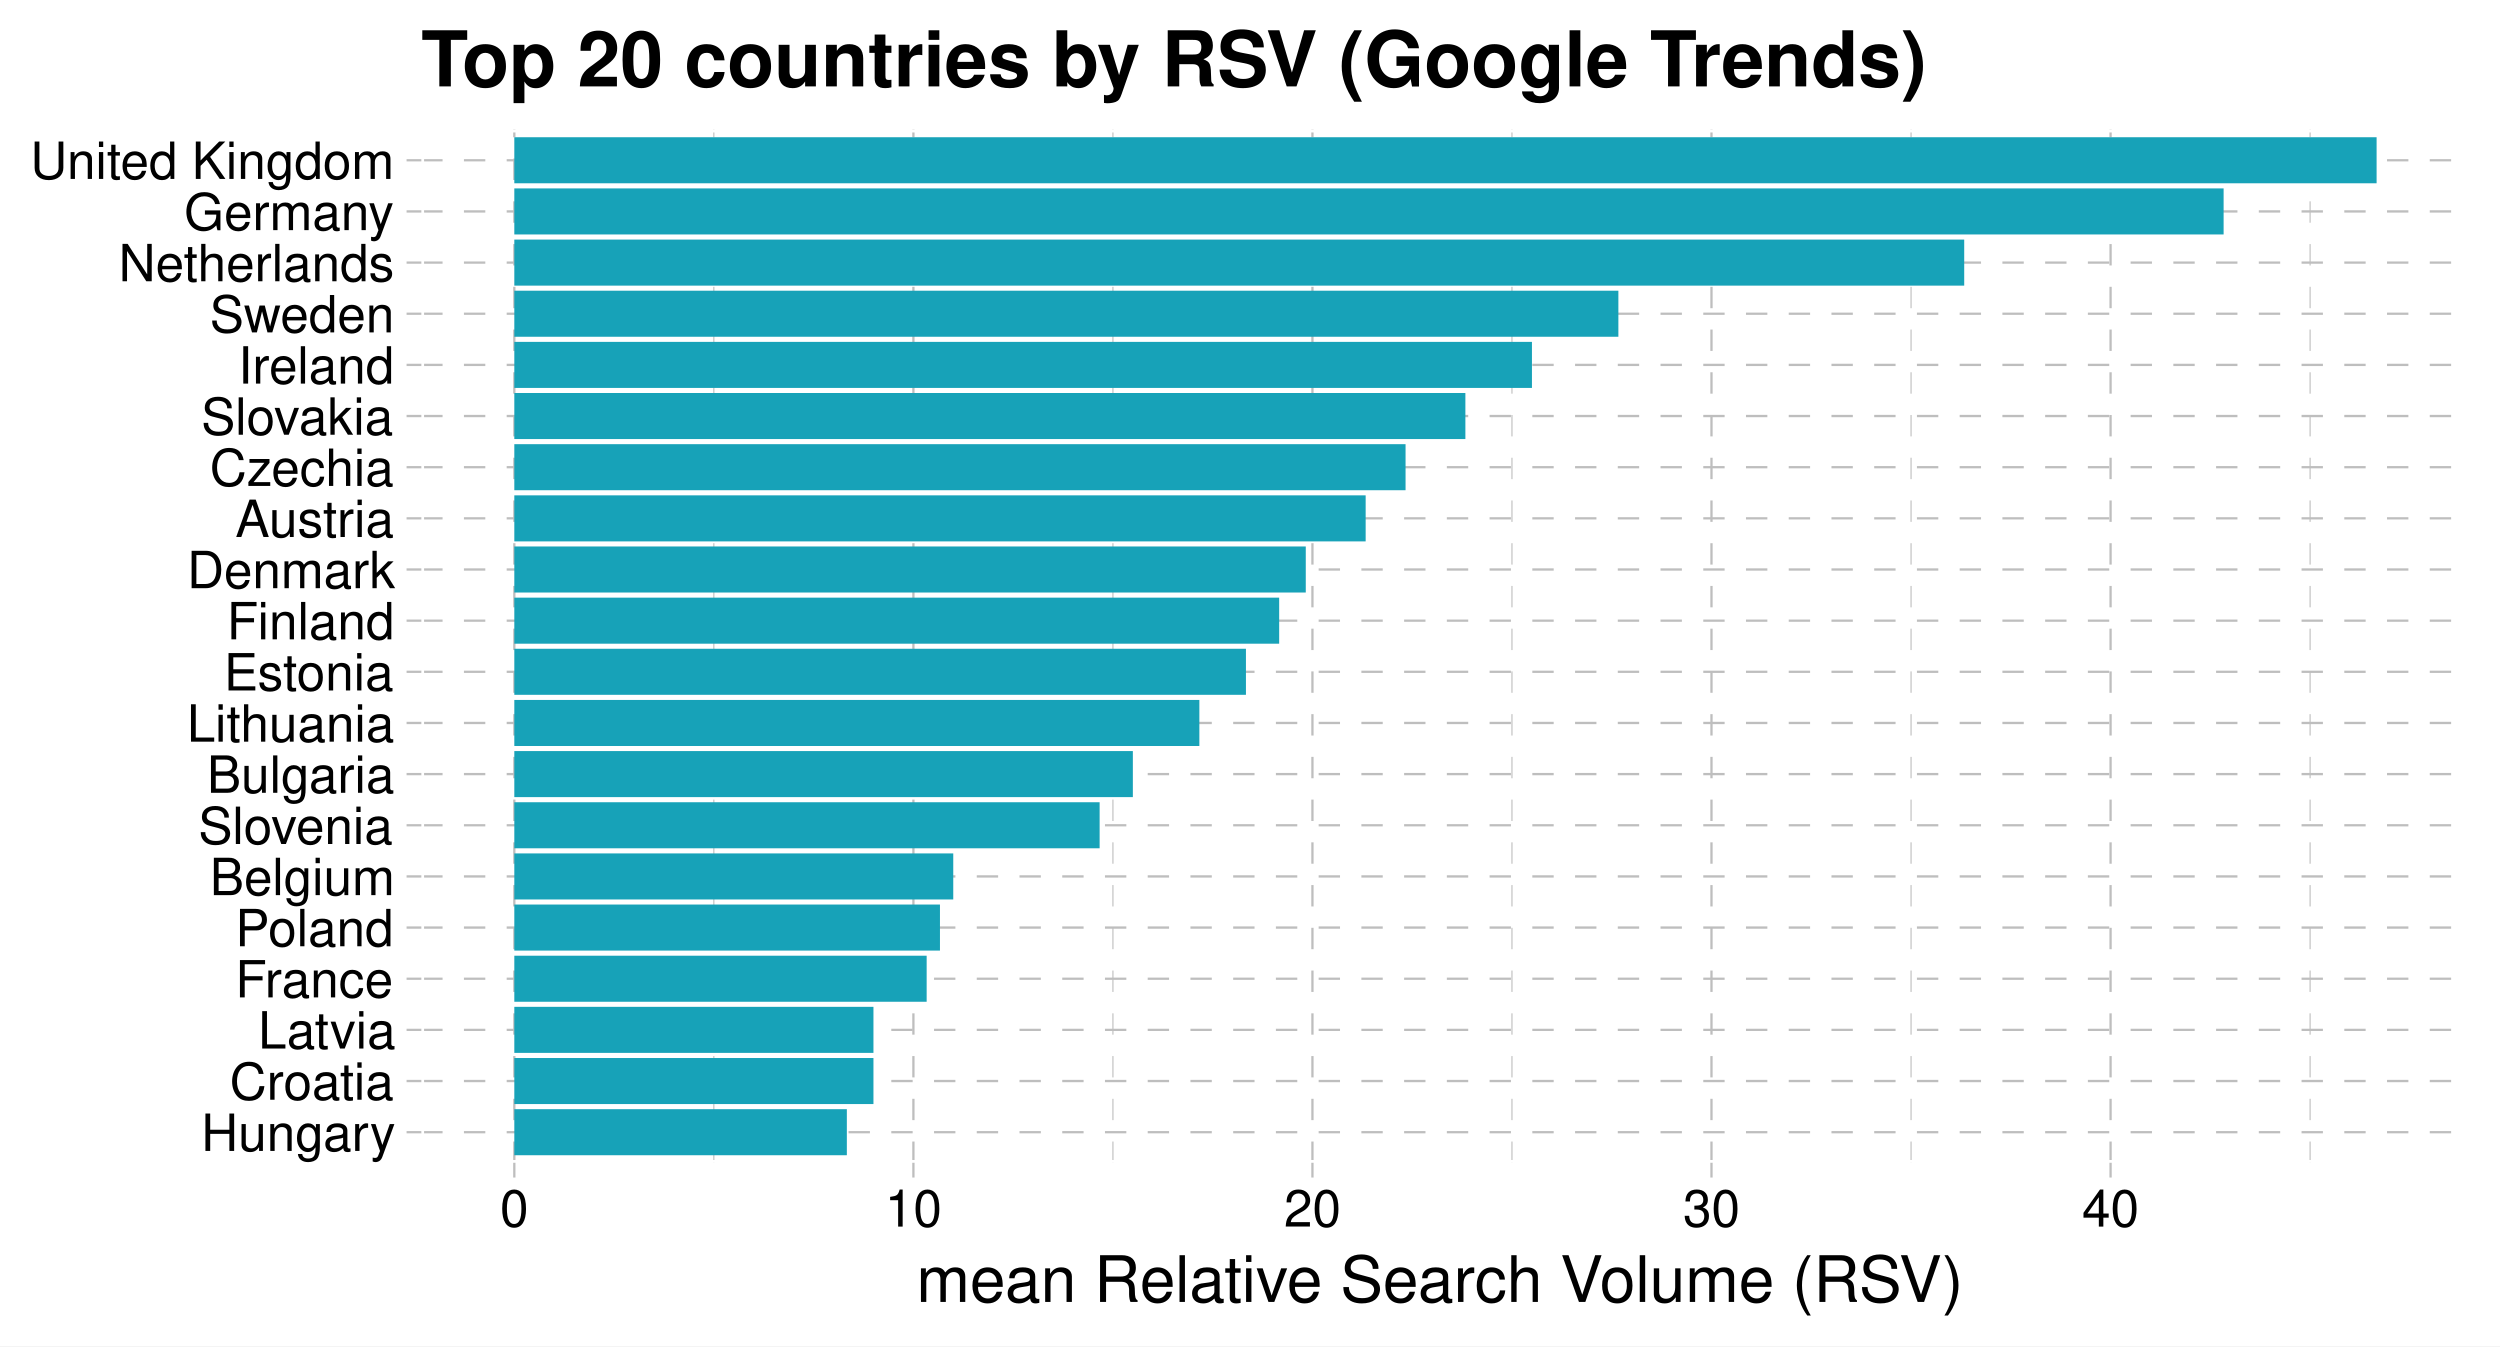
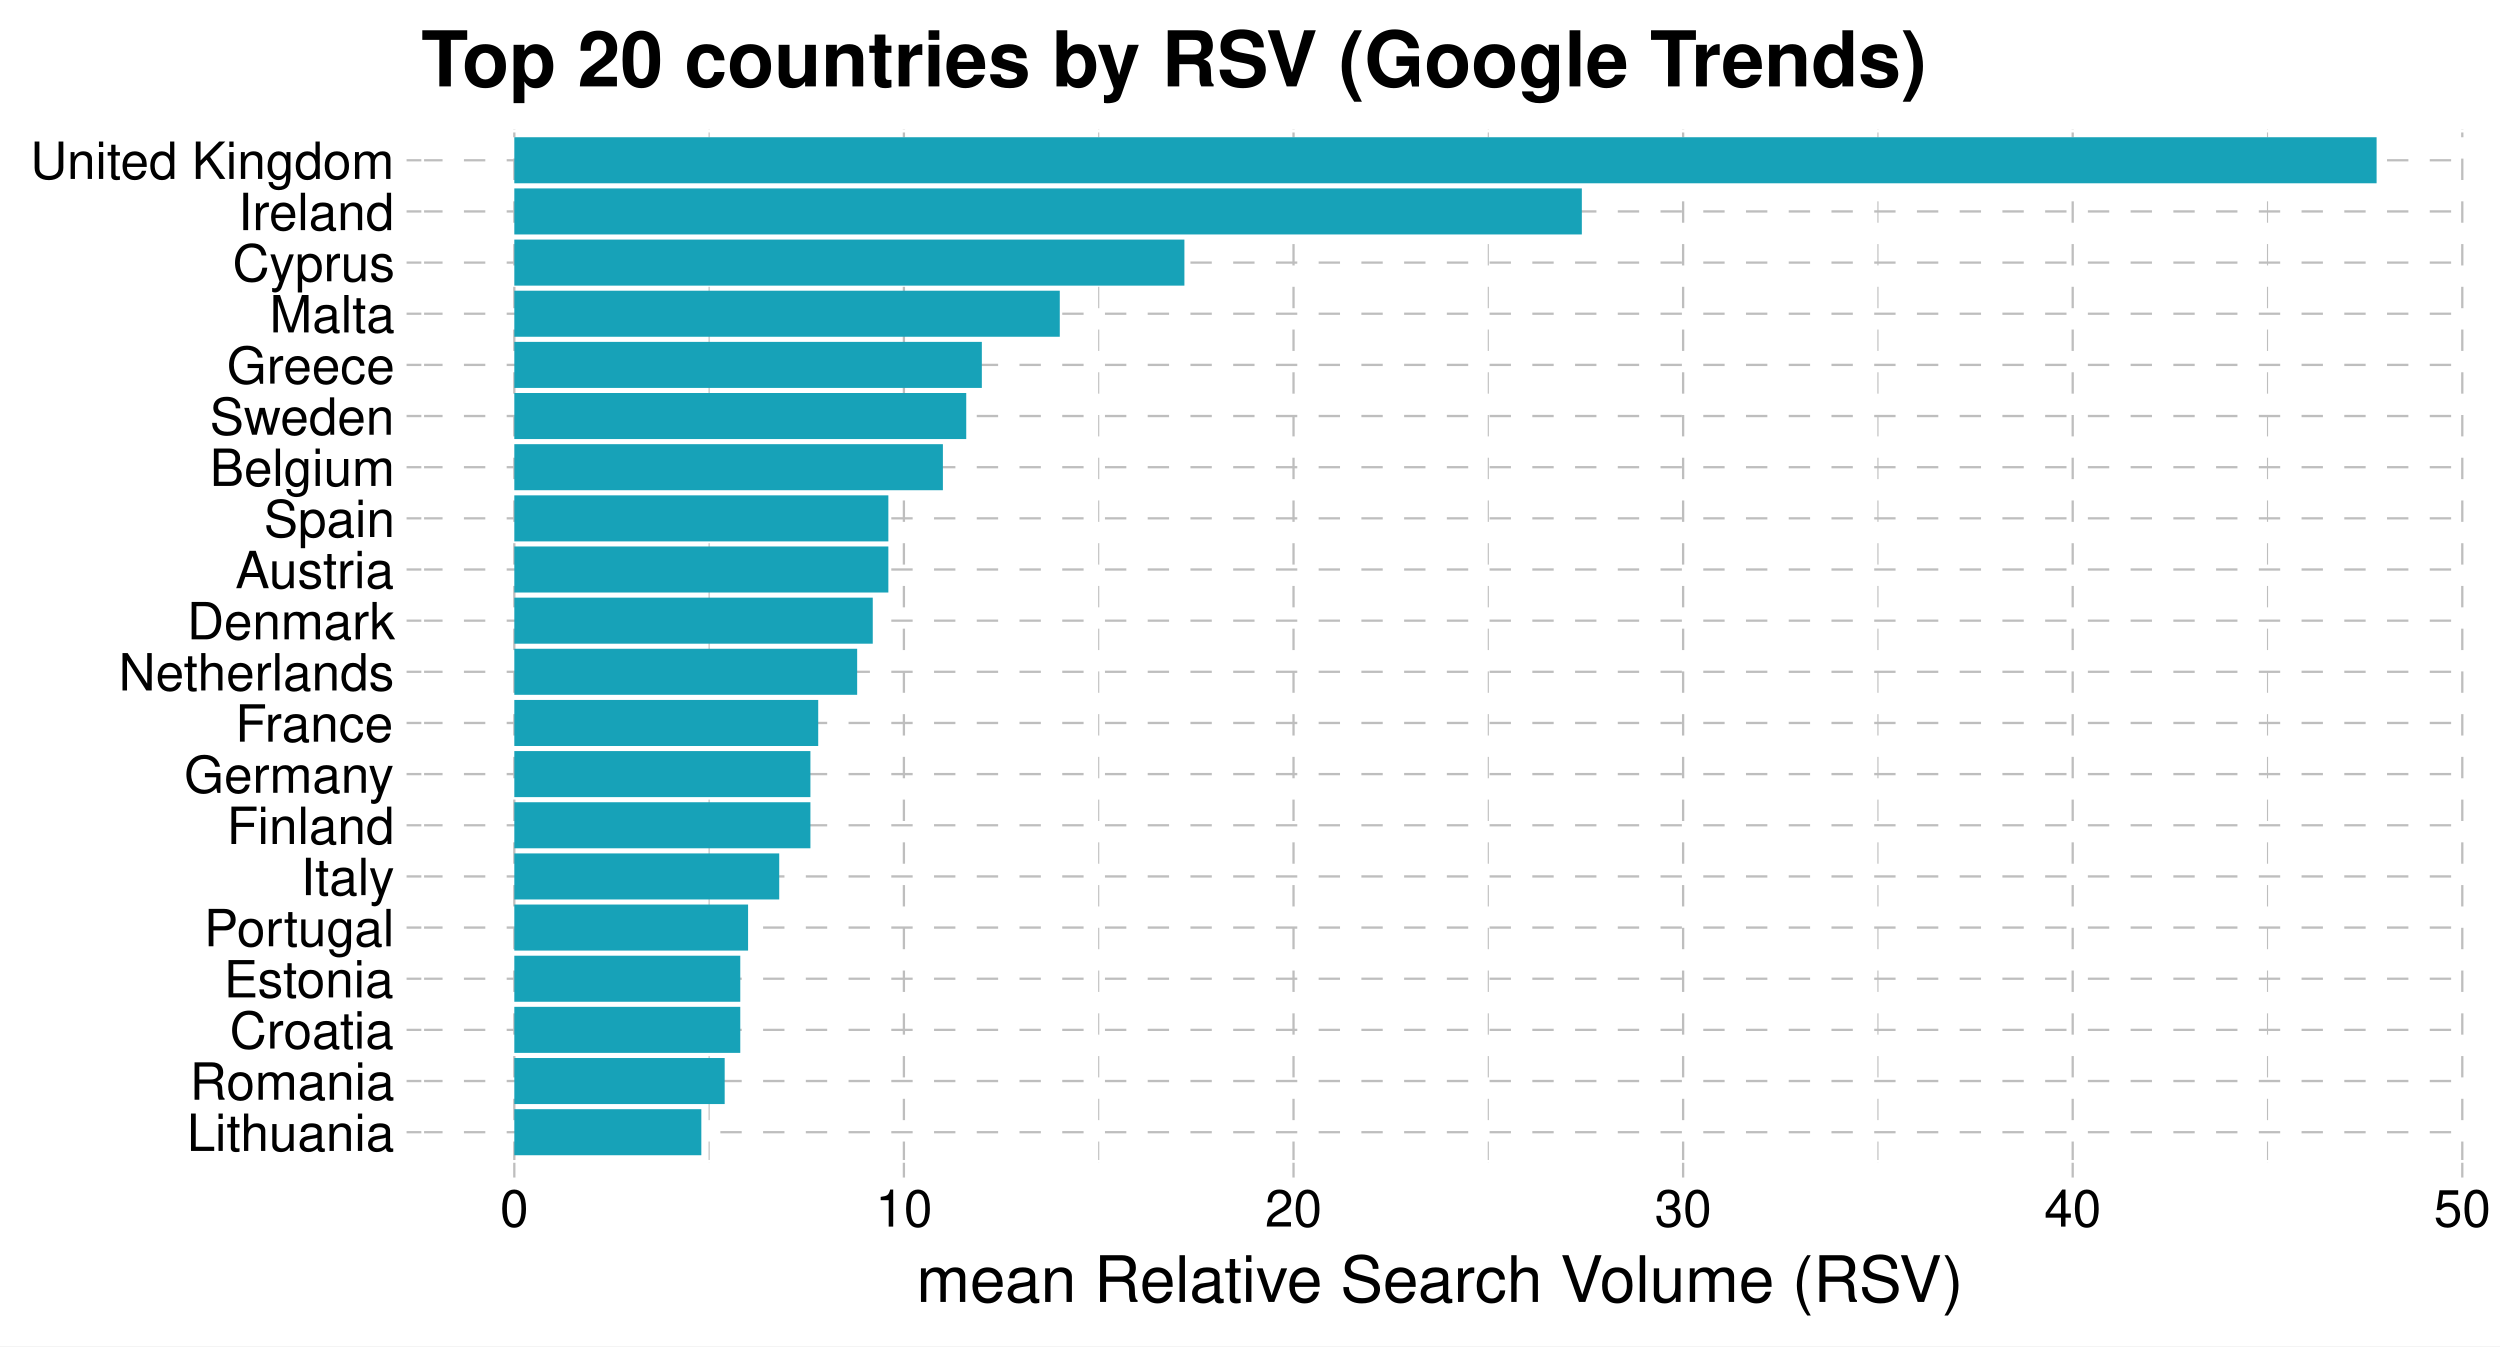
<svg xmlns="http://www.w3.org/2000/svg" viewBox="0 0 468.00 252.00">
  <defs>
    <style type="text/css">
    line, polyline, polygon, path, rect, circle {
      fill: none;
      stroke: #000000;
      stroke-linecap: round;
      stroke-linejoin: round;
      stroke-miterlimit: 10.00;
    }
  </style>
  </defs>
  <rect width="100%" height="100%" style="stroke: none; fill: #FFFFFF;" />
  <rect x="0.00" y="0.00" width="468.00" height="252.00" style="stroke-width: 1.07; stroke: none; fill: #FFFFFF;" />
  <defs>
    <clipPath id="cpNzguODV8NDYyLjMzfDIxNy42OXwyNC4yNg==">
      <rect x="78.85" y="24.26" width="383.48" height="193.43" />
    </clipPath>
  </defs>
  <rect x="78.85" y="24.26" width="383.48" height="193.43" style="stroke-width: 1.07; stroke: #FFFFFF;" clip-path="url(#cpNzguODV8NDYyLjMzfDIxNy42OXwyNC4yNg==)" />
-   <polyline points="133.63,217.69 133.63,24.26 " style="stroke-width: 0.21; stroke: #BEBEBE; stroke-dasharray: 4.00,4.00; stroke-linecap: butt;" clip-path="url(#cpNzguODV8NDYyLjMzfDIxNy42OXwyNC4yNg==)" />
-   <polyline points="208.34,217.69 208.34,24.26 " style="stroke-width: 0.21; stroke: #BEBEBE; stroke-dasharray: 4.00,4.00; stroke-linecap: butt;" clip-path="url(#cpNzguODV8NDYyLjMzfDIxNy42OXwyNC4yNg==)" />
-   <polyline points="283.04,217.69 283.04,24.26 " style="stroke-width: 0.21; stroke: #BEBEBE; stroke-dasharray: 4.00,4.00; stroke-linecap: butt;" clip-path="url(#cpNzguODV8NDYyLjMzfDIxNy42OXwyNC4yNg==)" />
-   <polyline points="357.75,217.69 357.75,24.26 " style="stroke-width: 0.21; stroke: #BEBEBE; stroke-dasharray: 4.00,4.00; stroke-linecap: butt;" clip-path="url(#cpNzguODV8NDYyLjMzfDIxNy42OXwyNC4yNg==)" />
-   <polyline points="432.45,217.69 432.45,24.26 " style="stroke-width: 0.21; stroke: #BEBEBE; stroke-dasharray: 4.00,4.00; stroke-linecap: butt;" clip-path="url(#cpNzguODV8NDYyLjMzfDIxNy42OXwyNC4yNg==)" />
+   <polyline points="132.75,217.69 132.75,24.26 " style="stroke-width: 0.21; stroke: #BEBEBE; stroke-dasharray: 4.00,4.00; stroke-linecap: butt;" clip-path="url(#cpNzguODV8NDYyLjMzfDIxNy42OXwyNC4yNg==)" />
+   <polyline points="205.68,217.69 205.68,24.26 " style="stroke-width: 0.21; stroke: #BEBEBE; stroke-dasharray: 4.00,4.00; stroke-linecap: butt;" clip-path="url(#cpNzguODV8NDYyLjMzfDIxNy42OXwyNC4yNg==)" />
+   <polyline points="278.61,217.69 278.61,24.26 " style="stroke-width: 0.21; stroke: #BEBEBE; stroke-dasharray: 4.00,4.00; stroke-linecap: butt;" clip-path="url(#cpNzguODV8NDYyLjMzfDIxNy42OXwyNC4yNg==)" />
+   <polyline points="351.55,217.69 351.55,24.26 " style="stroke-width: 0.21; stroke: #BEBEBE; stroke-dasharray: 4.00,4.00; stroke-linecap: butt;" clip-path="url(#cpNzguODV8NDYyLjMzfDIxNy42OXwyNC4yNg==)" />
+   <polyline points="424.48,217.69 424.48,24.26 " style="stroke-width: 0.21; stroke: #BEBEBE; stroke-dasharray: 4.00,4.00; stroke-linecap: butt;" clip-path="url(#cpNzguODV8NDYyLjMzfDIxNy42OXwyNC4yNg==)" />
  <polyline points="78.85,211.95 462.33,211.95 " style="stroke-width: 0.43; stroke: #BEBEBE; stroke-dasharray: 4.00,4.00; stroke-linecap: butt;" clip-path="url(#cpNzguODV8NDYyLjMzfDIxNy42OXwyNC4yNg==)" />
  <polyline points="78.85,202.37 462.33,202.37 " style="stroke-width: 0.43; stroke: #BEBEBE; stroke-dasharray: 4.00,4.00; stroke-linecap: butt;" clip-path="url(#cpNzguODV8NDYyLjMzfDIxNy42OXwyNC4yNg==)" />
  <polyline points="78.85,192.79 462.33,192.79 " style="stroke-width: 0.43; stroke: #BEBEBE; stroke-dasharray: 4.00,4.00; stroke-linecap: butt;" clip-path="url(#cpNzguODV8NDYyLjMzfDIxNy42OXwyNC4yNg==)" />
  <polyline points="78.85,183.22 462.33,183.22 " style="stroke-width: 0.43; stroke: #BEBEBE; stroke-dasharray: 4.00,4.00; stroke-linecap: butt;" clip-path="url(#cpNzguODV8NDYyLjMzfDIxNy42OXwyNC4yNg==)" />
  <polyline points="78.85,173.64 462.33,173.64 " style="stroke-width: 0.43; stroke: #BEBEBE; stroke-dasharray: 4.00,4.00; stroke-linecap: butt;" clip-path="url(#cpNzguODV8NDYyLjMzfDIxNy42OXwyNC4yNg==)" />
  <polyline points="78.85,164.07 462.33,164.07 " style="stroke-width: 0.43; stroke: #BEBEBE; stroke-dasharray: 4.00,4.00; stroke-linecap: butt;" clip-path="url(#cpNzguODV8NDYyLjMzfDIxNy42OXwyNC4yNg==)" />
  <polyline points="78.85,154.49 462.33,154.49 " style="stroke-width: 0.43; stroke: #BEBEBE; stroke-dasharray: 4.00,4.00; stroke-linecap: butt;" clip-path="url(#cpNzguODV8NDYyLjMzfDIxNy42OXwyNC4yNg==)" />
  <polyline points="78.85,144.91 462.33,144.91 " style="stroke-width: 0.43; stroke: #BEBEBE; stroke-dasharray: 4.00,4.00; stroke-linecap: butt;" clip-path="url(#cpNzguODV8NDYyLjMzfDIxNy42OXwyNC4yNg==)" />
  <polyline points="78.85,135.34 462.33,135.34 " style="stroke-width: 0.43; stroke: #BEBEBE; stroke-dasharray: 4.00,4.00; stroke-linecap: butt;" clip-path="url(#cpNzguODV8NDYyLjMzfDIxNy42OXwyNC4yNg==)" />
  <polyline points="78.85,125.76 462.33,125.76 " style="stroke-width: 0.43; stroke: #BEBEBE; stroke-dasharray: 4.00,4.00; stroke-linecap: butt;" clip-path="url(#cpNzguODV8NDYyLjMzfDIxNy42OXwyNC4yNg==)" />
  <polyline points="78.85,116.19 462.33,116.19 " style="stroke-width: 0.43; stroke: #BEBEBE; stroke-dasharray: 4.00,4.00; stroke-linecap: butt;" clip-path="url(#cpNzguODV8NDYyLjMzfDIxNy42OXwyNC4yNg==)" />
  <polyline points="78.85,106.61 462.33,106.61 " style="stroke-width: 0.43; stroke: #BEBEBE; stroke-dasharray: 4.00,4.00; stroke-linecap: butt;" clip-path="url(#cpNzguODV8NDYyLjMzfDIxNy42OXwyNC4yNg==)" />
  <polyline points="78.85,97.03 462.33,97.03 " style="stroke-width: 0.43; stroke: #BEBEBE; stroke-dasharray: 4.00,4.00; stroke-linecap: butt;" clip-path="url(#cpNzguODV8NDYyLjMzfDIxNy42OXwyNC4yNg==)" />
  <polyline points="78.85,87.46 462.33,87.46 " style="stroke-width: 0.43; stroke: #BEBEBE; stroke-dasharray: 4.00,4.00; stroke-linecap: butt;" clip-path="url(#cpNzguODV8NDYyLjMzfDIxNy42OXwyNC4yNg==)" />
  <polyline points="78.85,77.88 462.33,77.88 " style="stroke-width: 0.43; stroke: #BEBEBE; stroke-dasharray: 4.00,4.00; stroke-linecap: butt;" clip-path="url(#cpNzguODV8NDYyLjMzfDIxNy42OXwyNC4yNg==)" />
  <polyline points="78.85,68.31 462.33,68.31 " style="stroke-width: 0.43; stroke: #BEBEBE; stroke-dasharray: 4.00,4.00; stroke-linecap: butt;" clip-path="url(#cpNzguODV8NDYyLjMzfDIxNy42OXwyNC4yNg==)" />
  <polyline points="78.85,58.73 462.33,58.73 " style="stroke-width: 0.43; stroke: #BEBEBE; stroke-dasharray: 4.00,4.00; stroke-linecap: butt;" clip-path="url(#cpNzguODV8NDYyLjMzfDIxNy42OXwyNC4yNg==)" />
  <polyline points="78.85,49.16 462.33,49.16 " style="stroke-width: 0.43; stroke: #BEBEBE; stroke-dasharray: 4.00,4.00; stroke-linecap: butt;" clip-path="url(#cpNzguODV8NDYyLjMzfDIxNy42OXwyNC4yNg==)" />
  <polyline points="78.85,39.58 462.33,39.58 " style="stroke-width: 0.43; stroke: #BEBEBE; stroke-dasharray: 4.00,4.00; stroke-linecap: butt;" clip-path="url(#cpNzguODV8NDYyLjMzfDIxNy42OXwyNC4yNg==)" />
  <polyline points="78.85,30.00 462.33,30.00 " style="stroke-width: 0.43; stroke: #BEBEBE; stroke-dasharray: 4.00,4.00; stroke-linecap: butt;" clip-path="url(#cpNzguODV8NDYyLjMzfDIxNy42OXwyNC4yNg==)" />
  <polyline points="96.28,217.69 96.28,24.26 " style="stroke-width: 0.43; stroke: #BEBEBE; stroke-dasharray: 4.00,4.00; stroke-linecap: butt;" clip-path="url(#cpNzguODV8NDYyLjMzfDIxNy42OXwyNC4yNg==)" />
-   <polyline points="170.99,217.69 170.99,24.26 " style="stroke-width: 0.43; stroke: #BEBEBE; stroke-dasharray: 4.00,4.00; stroke-linecap: butt;" clip-path="url(#cpNzguODV8NDYyLjMzfDIxNy42OXwyNC4yNg==)" />
-   <polyline points="245.69,217.69 245.69,24.26 " style="stroke-width: 0.43; stroke: #BEBEBE; stroke-dasharray: 4.00,4.00; stroke-linecap: butt;" clip-path="url(#cpNzguODV8NDYyLjMzfDIxNy42OXwyNC4yNg==)" />
-   <polyline points="320.39,217.69 320.39,24.26 " style="stroke-width: 0.43; stroke: #BEBEBE; stroke-dasharray: 4.00,4.00; stroke-linecap: butt;" clip-path="url(#cpNzguODV8NDYyLjMzfDIxNy42OXwyNC4yNg==)" />
-   <polyline points="395.10,217.69 395.10,24.26 " style="stroke-width: 0.43; stroke: #BEBEBE; stroke-dasharray: 4.00,4.00; stroke-linecap: butt;" clip-path="url(#cpNzguODV8NDYyLjMzfDIxNy42OXwyNC4yNg==)" />
-   <rect x="96.28" y="207.64" width="62.25" height="8.62" style="stroke-width: 1.07; stroke: none; stroke-linecap: butt; fill: #17A2B8;" clip-path="url(#cpNzguODV8NDYyLjMzfDIxNy42OXwyNC4yNg==)" />
-   <rect x="96.28" y="198.06" width="67.23" height="8.62" style="stroke-width: 1.07; stroke: none; stroke-linecap: butt; fill: #17A2B8;" clip-path="url(#cpNzguODV8NDYyLjMzfDIxNy42OXwyNC4yNg==)" />
-   <rect x="96.28" y="188.48" width="67.23" height="8.62" style="stroke-width: 1.07; stroke: none; stroke-linecap: butt; fill: #17A2B8;" clip-path="url(#cpNzguODV8NDYyLjMzfDIxNy42OXwyNC4yNg==)" />
-   <rect x="96.28" y="178.91" width="77.19" height="8.62" style="stroke-width: 1.07; stroke: none; stroke-linecap: butt; fill: #17A2B8;" clip-path="url(#cpNzguODV8NDYyLjMzfDIxNy42OXwyNC4yNg==)" />
-   <rect x="96.28" y="169.33" width="79.68" height="8.62" style="stroke-width: 1.07; stroke: none; stroke-linecap: butt; fill: #17A2B8;" clip-path="url(#cpNzguODV8NDYyLjMzfDIxNy42OXwyNC4yNg==)" />
-   <rect x="96.28" y="159.76" width="82.17" height="8.62" style="stroke-width: 1.07; stroke: none; stroke-linecap: butt; fill: #17A2B8;" clip-path="url(#cpNzguODV8NDYyLjMzfDIxNy42OXwyNC4yNg==)" />
-   <rect x="96.28" y="150.18" width="109.57" height="8.62" style="stroke-width: 1.07; stroke: none; stroke-linecap: butt; fill: #17A2B8;" clip-path="url(#cpNzguODV8NDYyLjMzfDIxNy42OXwyNC4yNg==)" />
-   <rect x="96.28" y="140.60" width="115.79" height="8.62" style="stroke-width: 1.07; stroke: none; stroke-linecap: butt; fill: #17A2B8;" clip-path="url(#cpNzguODV8NDYyLjMzfDIxNy42OXwyNC4yNg==)" />
-   <rect x="96.28" y="131.03" width="128.24" height="8.62" style="stroke-width: 1.07; stroke: none; stroke-linecap: butt; fill: #17A2B8;" clip-path="url(#cpNzguODV8NDYyLjMzfDIxNy42OXwyNC4yNg==)" />
-   <rect x="96.28" y="121.45" width="136.96" height="8.62" style="stroke-width: 1.07; stroke: none; stroke-linecap: butt; fill: #17A2B8;" clip-path="url(#cpNzguODV8NDYyLjMzfDIxNy42OXwyNC4yNg==)" />
-   <rect x="96.28" y="111.88" width="143.18" height="8.62" style="stroke-width: 1.07; stroke: none; stroke-linecap: butt; fill: #17A2B8;" clip-path="url(#cpNzguODV8NDYyLjMzfDIxNy42OXwyNC4yNg==)" />
-   <rect x="96.28" y="102.30" width="148.16" height="8.62" style="stroke-width: 1.07; stroke: none; stroke-linecap: butt; fill: #17A2B8;" clip-path="url(#cpNzguODV8NDYyLjMzfDIxNy42OXwyNC4yNg==)" />
-   <rect x="96.28" y="92.73" width="159.37" height="8.62" style="stroke-width: 1.07; stroke: none; stroke-linecap: butt; fill: #17A2B8;" clip-path="url(#cpNzguODV8NDYyLjMzfDIxNy42OXwyNC4yNg==)" />
-   <rect x="96.28" y="83.15" width="166.84" height="8.62" style="stroke-width: 1.07; stroke: none; stroke-linecap: butt; fill: #17A2B8;" clip-path="url(#cpNzguODV8NDYyLjMzfDIxNy42OXwyNC4yNg==)" />
-   <rect x="96.28" y="73.57" width="178.04" height="8.62" style="stroke-width: 1.07; stroke: none; stroke-linecap: butt; fill: #17A2B8;" clip-path="url(#cpNzguODV8NDYyLjMzfDIxNy42OXwyNC4yNg==)" />
-   <rect x="96.28" y="64.00" width="190.50" height="8.62" style="stroke-width: 1.07; stroke: none; stroke-linecap: butt; fill: #17A2B8;" clip-path="url(#cpNzguODV8NDYyLjMzfDIxNy42OXwyNC4yNg==)" />
-   <rect x="96.28" y="54.42" width="206.68" height="8.62" style="stroke-width: 1.07; stroke: none; stroke-linecap: butt; fill: #17A2B8;" clip-path="url(#cpNzguODV8NDYyLjMzfDIxNy42OXwyNC4yNg==)" />
-   <rect x="96.28" y="44.85" width="271.42" height="8.62" style="stroke-width: 1.07; stroke: none; stroke-linecap: butt; fill: #17A2B8;" clip-path="url(#cpNzguODV8NDYyLjMzfDIxNy42OXwyNC4yNg==)" />
-   <rect x="96.28" y="35.27" width="319.98" height="8.62" style="stroke-width: 1.07; stroke: none; stroke-linecap: butt; fill: #17A2B8;" clip-path="url(#cpNzguODV8NDYyLjMzfDIxNy42OXwyNC4yNg==)" />
+   <polyline points="169.21,217.69 169.21,24.26 " style="stroke-width: 0.43; stroke: #BEBEBE; stroke-dasharray: 4.00,4.00; stroke-linecap: butt;" clip-path="url(#cpNzguODV8NDYyLjMzfDIxNy42OXwyNC4yNg==)" />
+   <polyline points="242.15,217.69 242.15,24.26 " style="stroke-width: 0.43; stroke: #BEBEBE; stroke-dasharray: 4.00,4.00; stroke-linecap: butt;" clip-path="url(#cpNzguODV8NDYyLjMzfDIxNy42OXwyNC4yNg==)" />
+   <polyline points="315.08,217.69 315.08,24.26 " style="stroke-width: 0.43; stroke: #BEBEBE; stroke-dasharray: 4.00,4.00; stroke-linecap: butt;" clip-path="url(#cpNzguODV8NDYyLjMzfDIxNy42OXwyNC4yNg==)" />
+   <polyline points="388.01,217.69 388.01,24.26 " style="stroke-width: 0.43; stroke: #BEBEBE; stroke-dasharray: 4.00,4.00; stroke-linecap: butt;" clip-path="url(#cpNzguODV8NDYyLjMzfDIxNy42OXwyNC4yNg==)" />
+   <polyline points="460.94,217.69 460.94,24.26 " style="stroke-width: 0.43; stroke: #BEBEBE; stroke-dasharray: 4.00,4.00; stroke-linecap: butt;" clip-path="url(#cpNzguODV8NDYyLjMzfDIxNy42OXwyNC4yNg==)" />
+   <rect x="96.28" y="207.64" width="35.01" height="8.62" style="stroke-width: 1.07; stroke: none; stroke-linecap: butt; fill: #17A2B8;" clip-path="url(#cpNzguODV8NDYyLjMzfDIxNy42OXwyNC4yNg==)" />
+   <rect x="96.28" y="198.06" width="39.38" height="8.62" style="stroke-width: 1.07; stroke: none; stroke-linecap: butt; fill: #17A2B8;" clip-path="url(#cpNzguODV8NDYyLjMzfDIxNy42OXwyNC4yNg==)" />
+   <rect x="96.28" y="188.48" width="42.30" height="8.62" style="stroke-width: 1.07; stroke: none; stroke-linecap: butt; fill: #17A2B8;" clip-path="url(#cpNzguODV8NDYyLjMzfDIxNy42OXwyNC4yNg==)" />
+   <rect x="96.28" y="178.91" width="42.30" height="8.62" style="stroke-width: 1.07; stroke: none; stroke-linecap: butt; fill: #17A2B8;" clip-path="url(#cpNzguODV8NDYyLjMzfDIxNy42OXwyNC4yNg==)" />
+   <rect x="96.28" y="169.33" width="43.76" height="8.62" style="stroke-width: 1.07; stroke: none; stroke-linecap: butt; fill: #17A2B8;" clip-path="url(#cpNzguODV8NDYyLjMzfDIxNy42OXwyNC4yNg==)" />
+   <rect x="96.28" y="159.76" width="49.59" height="8.62" style="stroke-width: 1.07; stroke: none; stroke-linecap: butt; fill: #17A2B8;" clip-path="url(#cpNzguODV8NDYyLjMzfDIxNy42OXwyNC4yNg==)" />
+   <rect x="96.28" y="150.18" width="55.43" height="8.62" style="stroke-width: 1.07; stroke: none; stroke-linecap: butt; fill: #17A2B8;" clip-path="url(#cpNzguODV8NDYyLjMzfDIxNy42OXwyNC4yNg==)" />
+   <rect x="96.28" y="140.60" width="55.43" height="8.62" style="stroke-width: 1.07; stroke: none; stroke-linecap: butt; fill: #17A2B8;" clip-path="url(#cpNzguODV8NDYyLjMzfDIxNy42OXwyNC4yNg==)" />
+   <rect x="96.28" y="131.03" width="56.89" height="8.62" style="stroke-width: 1.07; stroke: none; stroke-linecap: butt; fill: #17A2B8;" clip-path="url(#cpNzguODV8NDYyLjMzfDIxNy42OXwyNC4yNg==)" />
+   <rect x="96.28" y="121.45" width="64.18" height="8.62" style="stroke-width: 1.07; stroke: none; stroke-linecap: butt; fill: #17A2B8;" clip-path="url(#cpNzguODV8NDYyLjMzfDIxNy42OXwyNC4yNg==)" />
+   <rect x="96.28" y="111.88" width="67.10" height="8.62" style="stroke-width: 1.07; stroke: none; stroke-linecap: butt; fill: #17A2B8;" clip-path="url(#cpNzguODV8NDYyLjMzfDIxNy42OXwyNC4yNg==)" />
+   <rect x="96.28" y="102.30" width="70.02" height="8.62" style="stroke-width: 1.07; stroke: none; stroke-linecap: butt; fill: #17A2B8;" clip-path="url(#cpNzguODV8NDYyLjMzfDIxNy42OXwyNC4yNg==)" />
+   <rect x="96.28" y="92.73" width="70.02" height="8.62" style="stroke-width: 1.07; stroke: none; stroke-linecap: butt; fill: #17A2B8;" clip-path="url(#cpNzguODV8NDYyLjMzfDIxNy42OXwyNC4yNg==)" />
+   <rect x="96.28" y="83.15" width="80.23" height="8.62" style="stroke-width: 1.07; stroke: none; stroke-linecap: butt; fill: #17A2B8;" clip-path="url(#cpNzguODV8NDYyLjMzfDIxNy42OXwyNC4yNg==)" />
+   <rect x="96.28" y="73.57" width="84.60" height="8.62" style="stroke-width: 1.07; stroke: none; stroke-linecap: butt; fill: #17A2B8;" clip-path="url(#cpNzguODV8NDYyLjMzfDIxNy42OXwyNC4yNg==)" />
+   <rect x="96.28" y="64.00" width="87.52" height="8.62" style="stroke-width: 1.07; stroke: none; stroke-linecap: butt; fill: #17A2B8;" clip-path="url(#cpNzguODV8NDYyLjMzfDIxNy42OXwyNC4yNg==)" />
+   <rect x="96.28" y="54.42" width="102.11" height="8.62" style="stroke-width: 1.07; stroke: none; stroke-linecap: butt; fill: #17A2B8;" clip-path="url(#cpNzguODV8NDYyLjMzfDIxNy42OXwyNC4yNg==)" />
+   <rect x="96.28" y="44.85" width="125.44" height="8.62" style="stroke-width: 1.07; stroke: none; stroke-linecap: butt; fill: #17A2B8;" clip-path="url(#cpNzguODV8NDYyLjMzfDIxNy42OXwyNC4yNg==)" />
+   <rect x="96.28" y="35.27" width="199.84" height="8.62" style="stroke-width: 1.07; stroke: none; stroke-linecap: butt; fill: #17A2B8;" clip-path="url(#cpNzguODV8NDYyLjMzfDIxNy42OXwyNC4yNg==)" />
  <rect x="96.28" y="25.69" width="348.62" height="8.62" style="stroke-width: 1.07; stroke: none; stroke-linecap: butt; fill: #17A2B8;" clip-path="url(#cpNzguODV8NDYyLjMzfDIxNy42OXwyNC4yNg==)" />
  <rect x="78.85" y="24.26" width="383.48" height="193.43" style="stroke-width: 1.07; stroke: #FFFFFF;" clip-path="url(#cpNzguODV8NDYyLjMzfDIxNy42OXwyNC4yNg==)" />
  <defs>
    <clipPath id="cpMC4wMHw0NjguMDB8MjUyLjAwfDAuMDA=">
      <rect x="0.00" y="0.00" width="468.00" height="252.00" />
    </clipPath>
  </defs>
  <g clip-path="url(#cpMC4wMHw0NjguMDB8MjUyLjAwfDAuMDA=)">
-     <text x="37.66" y="215.45" style="font-size: 9.60px; font-family: Nimbus Sans L;" textLength="36.25px" lengthAdjust="spacingAndGlyphs">Hungary</text>
+     <text x="34.99" y="215.45" style="font-size: 9.60px; font-family: Nimbus Sans L;" textLength="38.93px" lengthAdjust="spacingAndGlyphs">Lithuania</text>
  </g>
  <g clip-path="url(#cpMC4wMHw0NjguMDB8MjUyLjAwfDAuMDA=)">
-     <text x="43.00" y="205.87" style="font-size: 9.60px; font-family: Nimbus Sans L;" textLength="30.92px" lengthAdjust="spacingAndGlyphs">Croatia</text>
+     <text x="35.53" y="205.87" style="font-size: 9.60px; font-family: Nimbus Sans L;" textLength="38.38px" lengthAdjust="spacingAndGlyphs">Romania</text>
  </g>
  <g clip-path="url(#cpMC4wMHw0NjguMDB8MjUyLjAwfDAuMDA=)">
-     <text x="48.32" y="196.29" style="font-size: 9.60px; font-family: Nimbus Sans L;" textLength="25.60px" lengthAdjust="spacingAndGlyphs">Latvia</text>
+     <text x="43.00" y="196.29" style="font-size: 9.60px; font-family: Nimbus Sans L;" textLength="30.92px" lengthAdjust="spacingAndGlyphs">Croatia</text>
  </g>
  <g clip-path="url(#cpMC4wMHw0NjguMDB8MjUyLjAwfDAuMDA=)">
-     <text x="44.06" y="186.72" style="font-size: 9.60px; font-family: Nimbus Sans L;" textLength="29.86px" lengthAdjust="spacingAndGlyphs">France</text>
+     <text x="41.92" y="186.72" style="font-size: 9.60px; font-family: Nimbus Sans L;" textLength="32.00px" lengthAdjust="spacingAndGlyphs">Estonia</text>
  </g>
  <g clip-path="url(#cpMC4wMHw0NjguMDB8MjUyLjAwfDAuMDA=)">
-     <text x="44.05" y="177.14" style="font-size: 9.60px; font-family: Nimbus Sans L;" textLength="29.87px" lengthAdjust="spacingAndGlyphs">Poland</text>
+     <text x="38.19" y="177.14" style="font-size: 9.60px; font-family: Nimbus Sans L;" textLength="35.73px" lengthAdjust="spacingAndGlyphs">Portugal</text>
  </g>
  <g clip-path="url(#cpMC4wMHw0NjguMDB8MjUyLjAwfDAuMDA=)">
-     <text x="39.27" y="167.57" style="font-size: 9.60px; font-family: Nimbus Sans L;" textLength="34.65px" lengthAdjust="spacingAndGlyphs">Belgium</text>
+     <text x="56.32" y="167.57" style="font-size: 9.60px; font-family: Nimbus Sans L;" textLength="17.59px" lengthAdjust="spacingAndGlyphs">Italy</text>
  </g>
  <g clip-path="url(#cpMC4wMHw0NjguMDB8MjUyLjAwfDAuMDA=)">
-     <text x="37.13" y="157.99" style="font-size: 9.60px; font-family: Nimbus Sans L;" textLength="36.79px" lengthAdjust="spacingAndGlyphs">Slovenia</text>
+     <text x="42.46" y="157.99" style="font-size: 9.60px; font-family: Nimbus Sans L;" textLength="31.46px" lengthAdjust="spacingAndGlyphs">Finland</text>
  </g>
  <g clip-path="url(#cpMC4wMHw0NjguMDB8MjUyLjAwfDAuMDA=)">
-     <text x="38.73" y="148.41" style="font-size: 9.60px; font-family: Nimbus Sans L;" textLength="35.19px" lengthAdjust="spacingAndGlyphs">Bulgaria</text>
+     <text x="34.47" y="148.41" style="font-size: 9.60px; font-family: Nimbus Sans L;" textLength="39.45px" lengthAdjust="spacingAndGlyphs">Germany</text>
  </g>
  <g clip-path="url(#cpMC4wMHw0NjguMDB8MjUyLjAwfDAuMDA=)">
-     <text x="34.99" y="138.84" style="font-size: 9.60px; font-family: Nimbus Sans L;" textLength="38.93px" lengthAdjust="spacingAndGlyphs">Lithuania</text>
+     <text x="44.06" y="138.84" style="font-size: 9.60px; font-family: Nimbus Sans L;" textLength="29.86px" lengthAdjust="spacingAndGlyphs">France</text>
  </g>
  <g clip-path="url(#cpMC4wMHw0NjguMDB8MjUyLjAwfDAuMDA=)">
-     <text x="41.92" y="129.26" style="font-size: 9.60px; font-family: Nimbus Sans L;" textLength="32.00px" lengthAdjust="spacingAndGlyphs">Estonia</text>
+     <text x="22.20" y="129.26" style="font-size: 9.60px; font-family: Nimbus Sans L;" textLength="51.72px" lengthAdjust="spacingAndGlyphs">Netherlands</text>
  </g>
  <g clip-path="url(#cpMC4wMHw0NjguMDB8MjUyLjAwfDAuMDA=)">
-     <text x="42.46" y="119.69" style="font-size: 9.60px; font-family: Nimbus Sans L;" textLength="31.46px" lengthAdjust="spacingAndGlyphs">Finland</text>
+     <text x="35.01" y="119.69" style="font-size: 9.60px; font-family: Nimbus Sans L;" textLength="38.91px" lengthAdjust="spacingAndGlyphs">Denmark</text>
  </g>
  <g clip-path="url(#cpMC4wMHw0NjguMDB8MjUyLjAwfDAuMDA=)">
-     <text x="35.01" y="110.11" style="font-size: 9.60px; font-family: Nimbus Sans L;" textLength="38.91px" lengthAdjust="spacingAndGlyphs">Denmark</text>
+     <text x="44.06" y="110.11" style="font-size: 9.60px; font-family: Nimbus Sans L;" textLength="29.86px" lengthAdjust="spacingAndGlyphs">Austria</text>
  </g>
  <g clip-path="url(#cpMC4wMHw0NjguMDB8MjUyLjAwfDAuMDA=)">
-     <text x="44.06" y="100.53" style="font-size: 9.60px; font-family: Nimbus Sans L;" textLength="29.86px" lengthAdjust="spacingAndGlyphs">Austria</text>
+     <text x="49.39" y="100.53" style="font-size: 9.60px; font-family: Nimbus Sans L;" textLength="24.53px" lengthAdjust="spacingAndGlyphs">Spain</text>
  </g>
  <g clip-path="url(#cpMC4wMHw0NjguMDB8MjUyLjAwfDAuMDA=)">
-     <text x="39.27" y="90.96" style="font-size: 9.60px; font-family: Nimbus Sans L;" textLength="34.65px" lengthAdjust="spacingAndGlyphs">Czechia</text>
+     <text x="39.27" y="90.96" style="font-size: 9.60px; font-family: Nimbus Sans L;" textLength="34.65px" lengthAdjust="spacingAndGlyphs">Belgium</text>
  </g>
  <g clip-path="url(#cpMC4wMHw0NjguMDB8MjUyLjAwfDAuMDA=)">
-     <text x="37.66" y="81.38" style="font-size: 9.60px; font-family: Nimbus Sans L;" textLength="36.25px" lengthAdjust="spacingAndGlyphs">Slovakia</text>
+     <text x="39.26" y="81.38" style="font-size: 9.60px; font-family: Nimbus Sans L;" textLength="34.66px" lengthAdjust="spacingAndGlyphs">Sweden</text>
  </g>
  <g clip-path="url(#cpMC4wMHw0NjguMDB8MjUyLjAwfDAuMDA=)">
-     <text x="44.59" y="71.81" style="font-size: 9.60px; font-family: Nimbus Sans L;" textLength="29.33px" lengthAdjust="spacingAndGlyphs">Ireland</text>
+     <text x="42.46" y="71.81" style="font-size: 9.60px; font-family: Nimbus Sans L;" textLength="31.46px" lengthAdjust="spacingAndGlyphs">Greece</text>
  </g>
  <g clip-path="url(#cpMC4wMHw0NjguMDB8MjUyLjAwfDAuMDA=)">
-     <text x="39.26" y="62.23" style="font-size: 9.60px; font-family: Nimbus Sans L;" textLength="34.66px" lengthAdjust="spacingAndGlyphs">Sweden</text>
+     <text x="50.46" y="62.23" style="font-size: 9.60px; font-family: Nimbus Sans L;" textLength="23.46px" lengthAdjust="spacingAndGlyphs">Malta</text>
  </g>
  <g clip-path="url(#cpMC4wMHw0NjguMDB8MjUyLjAwfDAuMDA=)">
-     <text x="22.20" y="52.66" style="font-size: 9.60px; font-family: Nimbus Sans L;" textLength="51.72px" lengthAdjust="spacingAndGlyphs">Netherlands</text>
+     <text x="43.54" y="52.66" style="font-size: 9.60px; font-family: Nimbus Sans L;" textLength="30.38px" lengthAdjust="spacingAndGlyphs">Cyprus</text>
  </g>
  <g clip-path="url(#cpMC4wMHw0NjguMDB8MjUyLjAwfDAuMDA=)">
-     <text x="34.47" y="43.08" style="font-size: 9.60px; font-family: Nimbus Sans L;" textLength="39.45px" lengthAdjust="spacingAndGlyphs">Germany</text>
+     <text x="44.59" y="43.08" style="font-size: 9.60px; font-family: Nimbus Sans L;" textLength="29.33px" lengthAdjust="spacingAndGlyphs">Ireland</text>
  </g>
  <g clip-path="url(#cpMC4wMHw0NjguMDB8MjUyLjAwfDAuMDA=)">
    <text x="5.67" y="33.50" style="font-size: 9.60px; font-family: Nimbus Sans L;" textLength="68.25px" lengthAdjust="spacingAndGlyphs">United Kingdom</text>
  </g>
  <polyline points="76.11,211.95 78.85,211.95 " style="stroke-width: 0.43; stroke: #BEBEBE; stroke-linecap: butt;" clip-path="url(#cpMC4wMHw0NjguMDB8MjUyLjAwfDAuMDA=)" />
  <polyline points="76.11,202.37 78.85,202.37 " style="stroke-width: 0.43; stroke: #BEBEBE; stroke-linecap: butt;" clip-path="url(#cpMC4wMHw0NjguMDB8MjUyLjAwfDAuMDA=)" />
  <polyline points="76.11,192.79 78.85,192.79 " style="stroke-width: 0.43; stroke: #BEBEBE; stroke-linecap: butt;" clip-path="url(#cpMC4wMHw0NjguMDB8MjUyLjAwfDAuMDA=)" />
  <polyline points="76.11,183.22 78.85,183.22 " style="stroke-width: 0.43; stroke: #BEBEBE; stroke-linecap: butt;" clip-path="url(#cpMC4wMHw0NjguMDB8MjUyLjAwfDAuMDA=)" />
  <polyline points="76.11,173.64 78.85,173.64 " style="stroke-width: 0.43; stroke: #BEBEBE; stroke-linecap: butt;" clip-path="url(#cpMC4wMHw0NjguMDB8MjUyLjAwfDAuMDA=)" />
  <polyline points="76.11,164.07 78.85,164.07 " style="stroke-width: 0.43; stroke: #BEBEBE; stroke-linecap: butt;" clip-path="url(#cpMC4wMHw0NjguMDB8MjUyLjAwfDAuMDA=)" />
  <polyline points="76.11,154.49 78.85,154.49 " style="stroke-width: 0.43; stroke: #BEBEBE; stroke-linecap: butt;" clip-path="url(#cpMC4wMHw0NjguMDB8MjUyLjAwfDAuMDA=)" />
  <polyline points="76.11,144.91 78.85,144.91 " style="stroke-width: 0.43; stroke: #BEBEBE; stroke-linecap: butt;" clip-path="url(#cpMC4wMHw0NjguMDB8MjUyLjAwfDAuMDA=)" />
  <polyline points="76.11,135.34 78.85,135.34 " style="stroke-width: 0.43; stroke: #BEBEBE; stroke-linecap: butt;" clip-path="url(#cpMC4wMHw0NjguMDB8MjUyLjAwfDAuMDA=)" />
  <polyline points="76.11,125.76 78.85,125.76 " style="stroke-width: 0.43; stroke: #BEBEBE; stroke-linecap: butt;" clip-path="url(#cpMC4wMHw0NjguMDB8MjUyLjAwfDAuMDA=)" />
  <polyline points="76.11,116.19 78.85,116.19 " style="stroke-width: 0.43; stroke: #BEBEBE; stroke-linecap: butt;" clip-path="url(#cpMC4wMHw0NjguMDB8MjUyLjAwfDAuMDA=)" />
  <polyline points="76.11,106.61 78.85,106.61 " style="stroke-width: 0.43; stroke: #BEBEBE; stroke-linecap: butt;" clip-path="url(#cpMC4wMHw0NjguMDB8MjUyLjAwfDAuMDA=)" />
  <polyline points="76.11,97.03 78.85,97.03 " style="stroke-width: 0.43; stroke: #BEBEBE; stroke-linecap: butt;" clip-path="url(#cpMC4wMHw0NjguMDB8MjUyLjAwfDAuMDA=)" />
  <polyline points="76.11,87.46 78.85,87.46 " style="stroke-width: 0.43; stroke: #BEBEBE; stroke-linecap: butt;" clip-path="url(#cpMC4wMHw0NjguMDB8MjUyLjAwfDAuMDA=)" />
  <polyline points="76.11,77.88 78.85,77.88 " style="stroke-width: 0.43; stroke: #BEBEBE; stroke-linecap: butt;" clip-path="url(#cpMC4wMHw0NjguMDB8MjUyLjAwfDAuMDA=)" />
  <polyline points="76.11,68.31 78.85,68.31 " style="stroke-width: 0.43; stroke: #BEBEBE; stroke-linecap: butt;" clip-path="url(#cpMC4wMHw0NjguMDB8MjUyLjAwfDAuMDA=)" />
  <polyline points="76.11,58.73 78.85,58.73 " style="stroke-width: 0.43; stroke: #BEBEBE; stroke-linecap: butt;" clip-path="url(#cpMC4wMHw0NjguMDB8MjUyLjAwfDAuMDA=)" />
  <polyline points="76.11,49.16 78.85,49.16 " style="stroke-width: 0.43; stroke: #BEBEBE; stroke-linecap: butt;" clip-path="url(#cpMC4wMHw0NjguMDB8MjUyLjAwfDAuMDA=)" />
  <polyline points="76.11,39.58 78.85,39.58 " style="stroke-width: 0.43; stroke: #BEBEBE; stroke-linecap: butt;" clip-path="url(#cpMC4wMHw0NjguMDB8MjUyLjAwfDAuMDA=)" />
  <polyline points="76.11,30.00 78.85,30.00 " style="stroke-width: 0.43; stroke: #BEBEBE; stroke-linecap: butt;" clip-path="url(#cpMC4wMHw0NjguMDB8MjUyLjAwfDAuMDA=)" />
  <polyline points="96.28,220.43 96.28,217.69 " style="stroke-width: 0.43; stroke: #BEBEBE; stroke-linecap: butt;" clip-path="url(#cpMC4wMHw0NjguMDB8MjUyLjAwfDAuMDA=)" />
-   <polyline points="170.99,220.43 170.99,217.69 " style="stroke-width: 0.43; stroke: #BEBEBE; stroke-linecap: butt;" clip-path="url(#cpMC4wMHw0NjguMDB8MjUyLjAwfDAuMDA=)" />
-   <polyline points="245.69,220.43 245.69,217.69 " style="stroke-width: 0.43; stroke: #BEBEBE; stroke-linecap: butt;" clip-path="url(#cpMC4wMHw0NjguMDB8MjUyLjAwfDAuMDA=)" />
-   <polyline points="320.39,220.43 320.39,217.69 " style="stroke-width: 0.43; stroke: #BEBEBE; stroke-linecap: butt;" clip-path="url(#cpMC4wMHw0NjguMDB8MjUyLjAwfDAuMDA=)" />
-   <polyline points="395.10,220.43 395.10,217.69 " style="stroke-width: 0.43; stroke: #BEBEBE; stroke-linecap: butt;" clip-path="url(#cpMC4wMHw0NjguMDB8MjUyLjAwfDAuMDA=)" />
+   <polyline points="169.21,220.43 169.21,217.69 " style="stroke-width: 0.43; stroke: #BEBEBE; stroke-linecap: butt;" clip-path="url(#cpMC4wMHw0NjguMDB8MjUyLjAwfDAuMDA=)" />
+   <polyline points="242.15,220.43 242.15,217.69 " style="stroke-width: 0.43; stroke: #BEBEBE; stroke-linecap: butt;" clip-path="url(#cpMC4wMHw0NjguMDB8MjUyLjAwfDAuMDA=)" />
+   <polyline points="315.08,220.43 315.08,217.69 " style="stroke-width: 0.43; stroke: #BEBEBE; stroke-linecap: butt;" clip-path="url(#cpMC4wMHw0NjguMDB8MjUyLjAwfDAuMDA=)" />
+   <polyline points="388.01,220.43 388.01,217.69 " style="stroke-width: 0.43; stroke: #BEBEBE; stroke-linecap: butt;" clip-path="url(#cpMC4wMHw0NjguMDB8MjUyLjAwfDAuMDA=)" />
+   <polyline points="460.94,220.43 460.94,217.69 " style="stroke-width: 0.43; stroke: #BEBEBE; stroke-linecap: butt;" clip-path="url(#cpMC4wMHw0NjguMDB8MjUyLjAwfDAuMDA=)" />
  <g clip-path="url(#cpMC4wMHw0NjguMDB8MjUyLjAwfDAuMDA=)">
    <text x="93.61" y="229.62" style="font-size: 9.60px; font-family: Nimbus Sans L;" textLength="5.33px" lengthAdjust="spacingAndGlyphs">0</text>
  </g>
  <g clip-path="url(#cpMC4wMHw0NjguMDB8MjUyLjAwfDAuMDA=)">
-     <text x="165.65" y="229.62" style="font-size: 9.60px; font-family: Nimbus Sans L;" textLength="10.67px" lengthAdjust="spacingAndGlyphs">10</text>
+     <text x="163.88" y="229.62" style="font-size: 9.60px; font-family: Nimbus Sans L;" textLength="10.67px" lengthAdjust="spacingAndGlyphs">10</text>
  </g>
  <g clip-path="url(#cpMC4wMHw0NjguMDB8MjUyLjAwfDAuMDA=)">
-     <text x="240.36" y="229.62" style="font-size: 9.60px; font-family: Nimbus Sans L;" textLength="10.67px" lengthAdjust="spacingAndGlyphs">20</text>
+     <text x="236.81" y="229.62" style="font-size: 9.60px; font-family: Nimbus Sans L;" textLength="10.67px" lengthAdjust="spacingAndGlyphs">20</text>
  </g>
  <g clip-path="url(#cpMC4wMHw0NjguMDB8MjUyLjAwfDAuMDA=)">
-     <text x="315.06" y="229.62" style="font-size: 9.60px; font-family: Nimbus Sans L;" textLength="10.67px" lengthAdjust="spacingAndGlyphs">30</text>
+     <text x="309.75" y="229.62" style="font-size: 9.60px; font-family: Nimbus Sans L;" textLength="10.67px" lengthAdjust="spacingAndGlyphs">30</text>
  </g>
  <g clip-path="url(#cpMC4wMHw0NjguMDB8MjUyLjAwfDAuMDA=)">
-     <text x="389.76" y="229.62" style="font-size: 9.60px; font-family: Nimbus Sans L;" textLength="10.67px" lengthAdjust="spacingAndGlyphs">40</text>
+     <text x="382.68" y="229.62" style="font-size: 9.60px; font-family: Nimbus Sans L;" textLength="10.67px" lengthAdjust="spacingAndGlyphs">40</text>
+   </g>
+   <g clip-path="url(#cpMC4wMHw0NjguMDB8MjUyLjAwfDAuMDA=)">
+     <text x="455.61" y="229.62" style="font-size: 9.60px; font-family: Nimbus Sans L;" textLength="10.67px" lengthAdjust="spacingAndGlyphs">50</text>
  </g>
  <g clip-path="url(#cpMC4wMHw0NjguMDB8MjUyLjAwfDAuMDA=)">
    <text x="171.56" y="243.72" style="font-size: 12.00px; font-family: Nimbus Sans L;" textLength="198.06px" lengthAdjust="spacingAndGlyphs">mean Relative Search Volume (RSV)</text>
  </g>
  <g clip-path="url(#cpMC4wMHw0NjguMDB8MjUyLjAwfDAuMDA=)">
    <text x="78.85" y="16.17" style="font-size: 14.40px; font-weight: bold; font-family: Nimbus Sans L;" textLength="284.98px" lengthAdjust="spacingAndGlyphs">Top 20 countries by RSV (Google Trends)</text>
  </g>
</svg>
